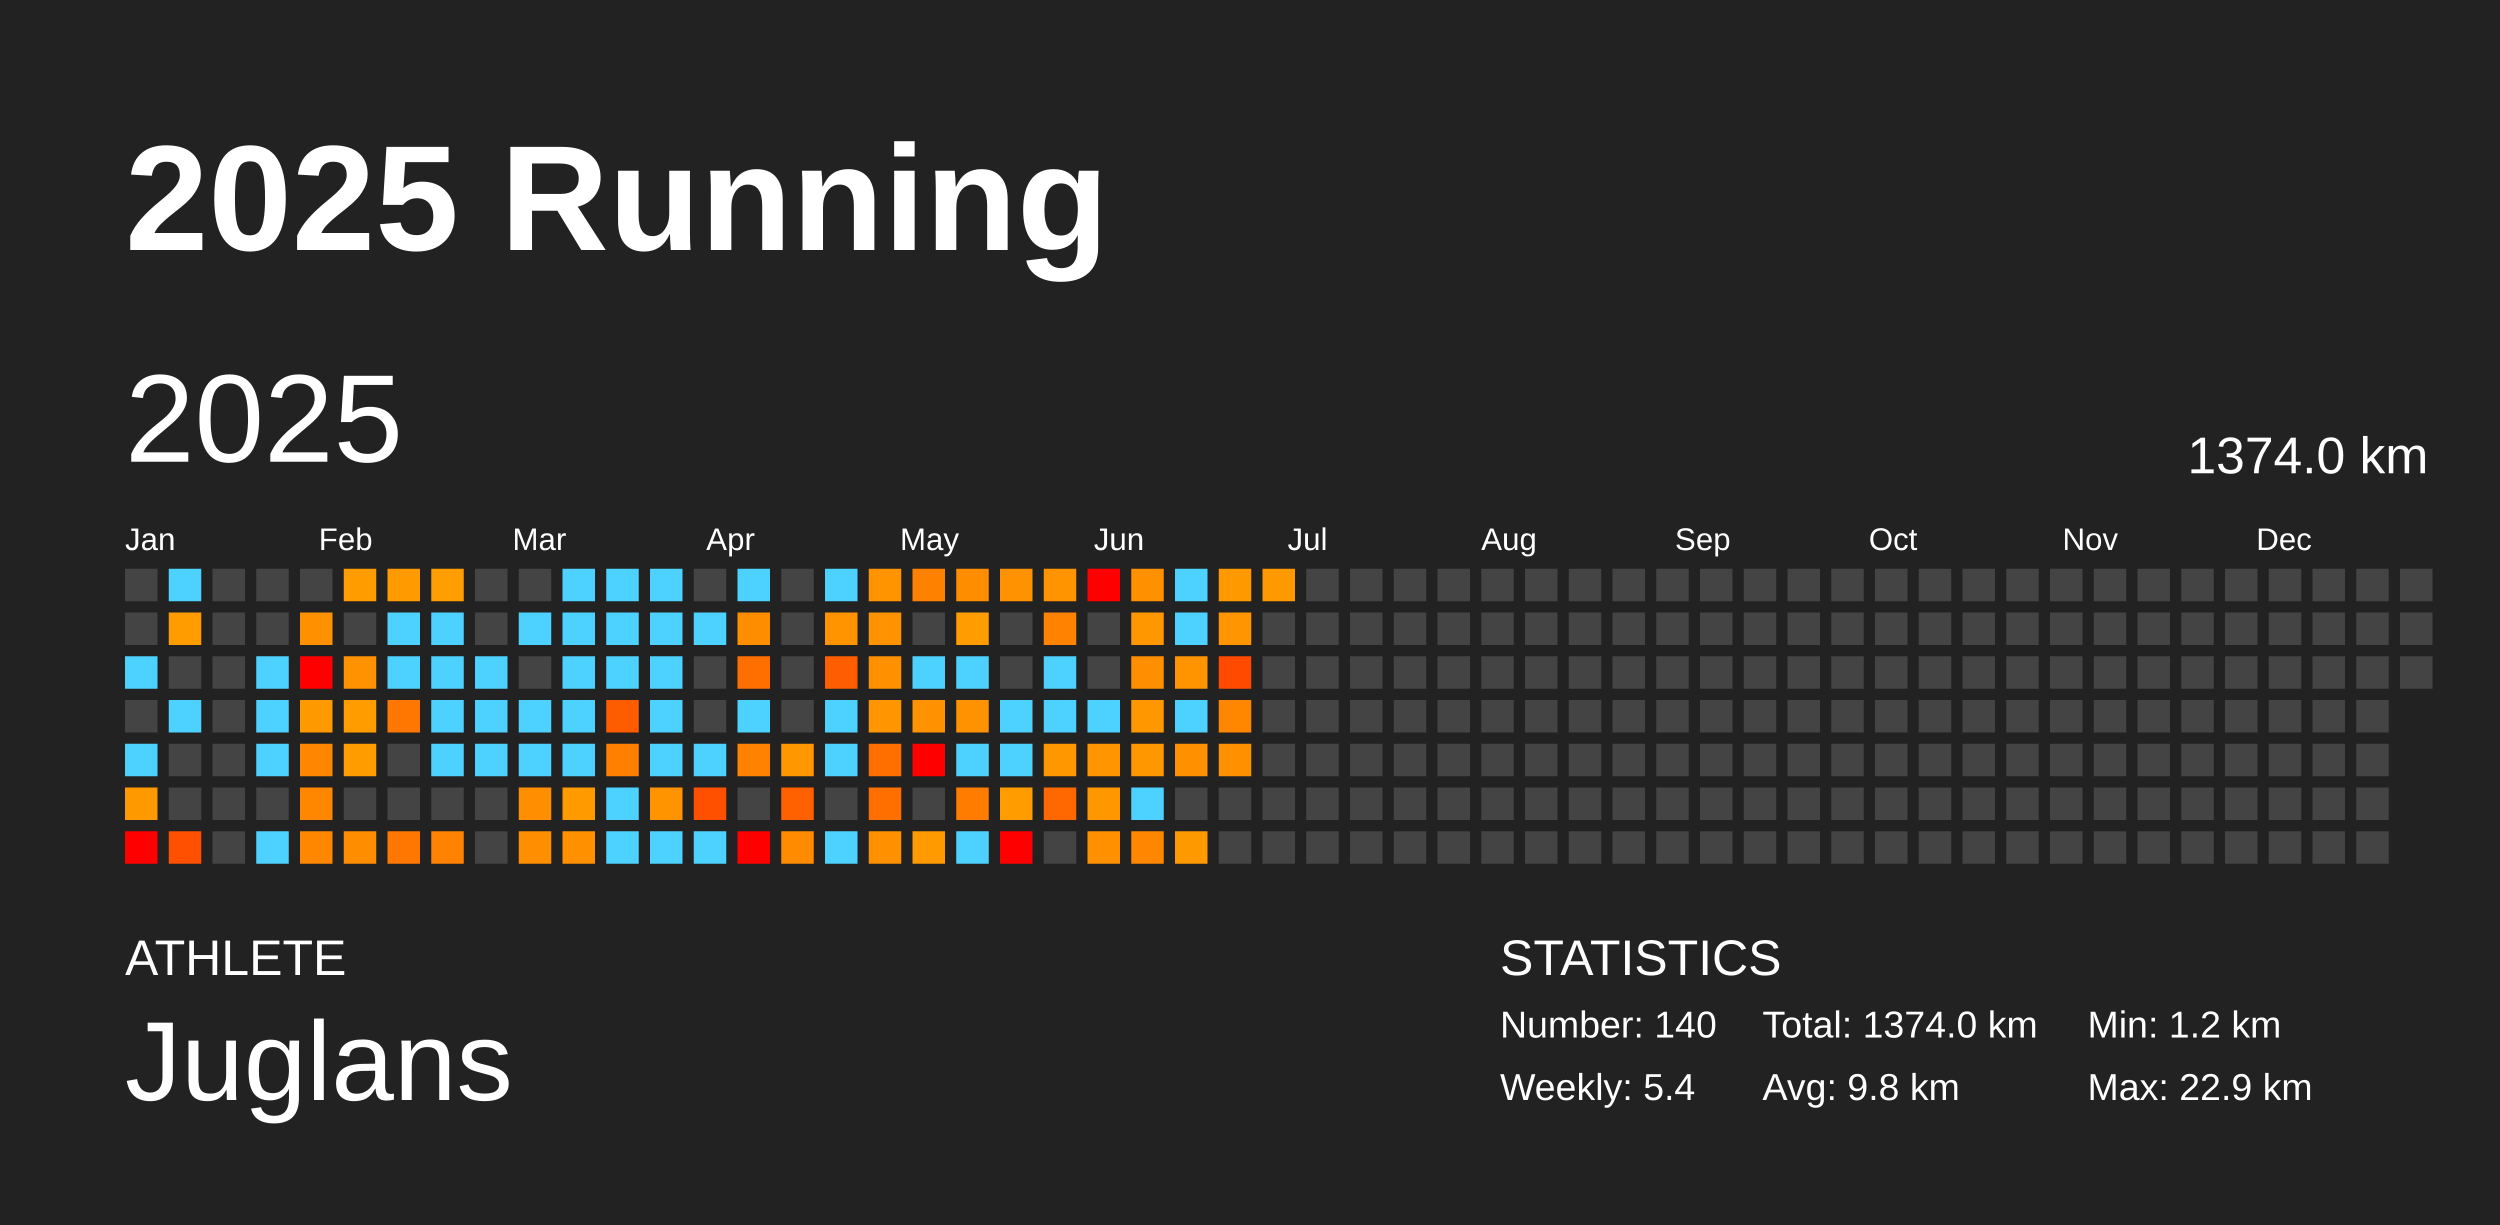
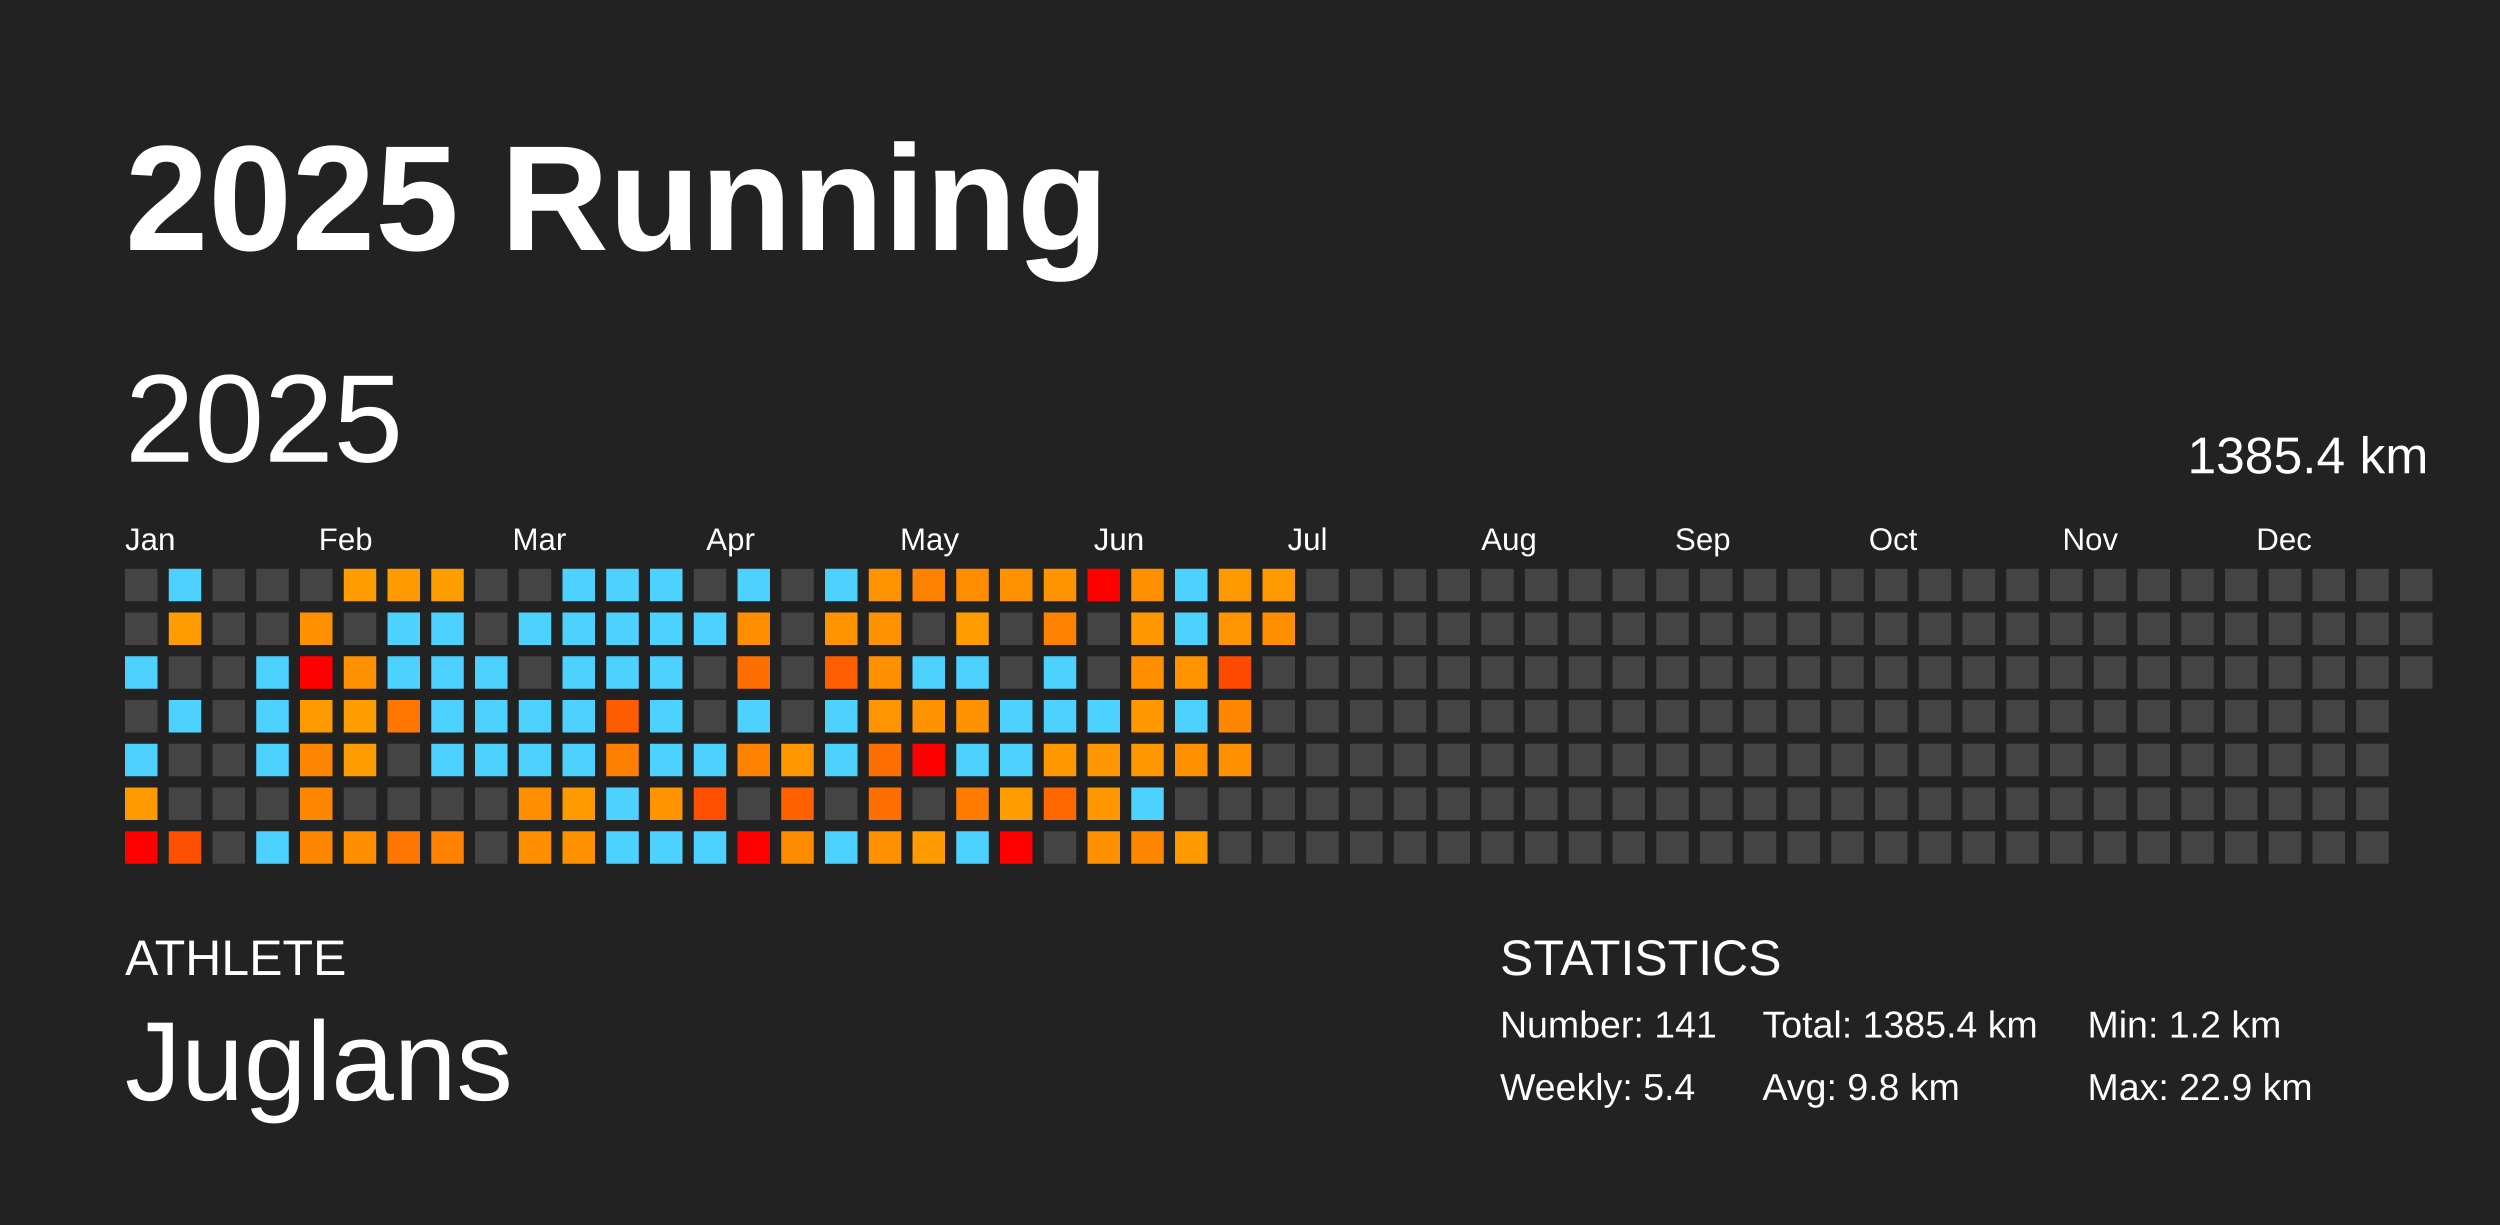
<svg xmlns="http://www.w3.org/2000/svg" baseProfile="full" height="98mm" version="1.1" viewBox="0,0,200,98" width="200mm">
  <defs />
  <rect fill="#222222" height="98" width="200" x="0" y="0" />
  <text fill="#FFFFFF" style="font-size:12px; font-family:Arial; font-weight:bold;" x="10" y="20">2025 Running</text>
  <text fill="#FFFFFF" style="font-size:4px; font-family:Arial" x="10" y="78">ATHLETE</text>
  <text fill="#FFFFFF" style="font-size:9px; font-family:Arial" x="10" y="88">Juglans</text>
  <text fill="#FFFFFF" style="font-size:4px; font-family:Arial" x="120" y="78">STATISTICS</text>
-   <text fill="#FFFFFF" style="font-size:3px; font-family:Arial" x="120" y="83">Number: 140</text>
+   <text fill="#FFFFFF" style="font-size:3px; font-family:Arial" x="120" y="83">Number: 141</text>
  <text fill="#FFFFFF" style="font-size:3px; font-family:Arial" x="120" y="88">Weekly: 5.4</text>
-   <text fill="#FFFFFF" style="font-size:3px; font-family:Arial" x="141" y="83">Total: 1374.0 km</text>
+   <text fill="#FFFFFF" style="font-size:3px; font-family:Arial" x="141" y="83">Total: 1385.4 km</text>
  <text fill="#FFFFFF" style="font-size:3px; font-family:Arial" x="141" y="88">Avg: 9.8 km</text>
  <text fill="#FFFFFF" style="font-size:3px; font-family:Arial" x="167" y="83">Min: 1.2 km</text>
  <text fill="#FFFFFF" style="font-size:3px; font-family:Arial" x="167" y="88">Max: 22.9 km</text>
  <text dominant-baseline="hanging" fill="#FFFFFF" style="font-size:10.0px; font-family:Arial;" x="10" y="30">2025</text>
-   <text dominant-baseline="hanging" fill="#FFFFFF" style="font-size:4.125px; font-family:Arial;" x="175" y="35">1374.0 km</text>
+   <text dominant-baseline="hanging" fill="#FFFFFF" style="font-size:4.125px; font-family:Arial;" x="175" y="35">1385.4 km</text>
  <text fill="#FFFFFF" style="font-size:2.5px; font-family:Arial" x="10.0" y="44">Jan</text>
  <text fill="#FFFFFF" style="font-size:2.5px; font-family:Arial" x="25.5" y="44">Feb</text>
  <text fill="#FFFFFF" style="font-size:2.5px; font-family:Arial" x="41.0" y="44">Mar</text>
  <text fill="#FFFFFF" style="font-size:2.5px; font-family:Arial" x="56.5" y="44">Apr</text>
  <text fill="#FFFFFF" style="font-size:2.5px; font-family:Arial" x="72.0" y="44">May</text>
  <text fill="#FFFFFF" style="font-size:2.5px; font-family:Arial" x="87.5" y="44">Jun</text>
  <text fill="#FFFFFF" style="font-size:2.5px; font-family:Arial" x="103.0" y="44">Jul</text>
  <text fill="#FFFFFF" style="font-size:2.5px; font-family:Arial" x="118.5" y="44">Aug</text>
  <text fill="#FFFFFF" style="font-size:2.5px; font-family:Arial" x="134.0" y="44">Sep</text>
  <text fill="#FFFFFF" style="font-size:2.5px; font-family:Arial" x="149.5" y="44">Oct</text>
  <text fill="#FFFFFF" style="font-size:2.5px; font-family:Arial" x="165.0" y="44">Nov</text>
  <text fill="#FFFFFF" style="font-size:2.5px; font-family:Arial" x="180.5" y="44">Dec</text>
  <rect fill="#444444" height="2.6" width="2.6" x="10.0" y="45.5" />
  <rect fill="#444444" height="2.6" width="2.6" x="10.0" y="49.0" />
  <rect fill="#4dd2ff" height="2.6" width="2.6" x="10.0" y="52.5" />
  <rect fill="#444444" height="2.6" width="2.6" x="10.0" y="56.0" />
  <rect fill="#4dd2ff" height="2.6" width="2.6" x="10.0" y="59.5" />
  <rect fill="#ff9900" height="2.6" width="2.6" x="10.0" y="63.0" />
  <rect fill="red" height="2.6" width="2.6" x="10.0" y="66.5" />
  <rect fill="#4dd2ff" height="2.6" width="2.6" x="13.5" y="45.5" />
  <rect fill="#ff9c00" height="2.6" width="2.6" x="13.5" y="49.0" />
  <rect fill="#444444" height="2.6" width="2.6" x="13.5" y="52.5" />
  <rect fill="#4dd2ff" height="2.6" width="2.6" x="13.5" y="56.0" />
  <rect fill="#444444" height="2.6" width="2.6" x="13.5" y="59.5" />
  <rect fill="#444444" height="2.6" width="2.6" x="13.5" y="63.0" />
  <rect fill="#ff4f00" height="2.6" width="2.6" x="13.5" y="66.5" />
  <rect fill="#444444" height="2.6" width="2.6" x="17.0" y="45.5" />
  <rect fill="#444444" height="2.6" width="2.6" x="17.0" y="49.0" />
  <rect fill="#444444" height="2.6" width="2.6" x="17.0" y="52.5" />
  <rect fill="#444444" height="2.6" width="2.6" x="17.0" y="56.0" />
  <rect fill="#444444" height="2.6" width="2.6" x="17.0" y="59.5" />
  <rect fill="#444444" height="2.6" width="2.6" x="17.0" y="63.0" />
  <rect fill="#444444" height="2.6" width="2.6" x="17.0" y="66.5" />
  <rect fill="#444444" height="2.6" width="2.6" x="20.5" y="45.5" />
  <rect fill="#444444" height="2.6" width="2.6" x="20.5" y="49.0" />
  <rect fill="#4dd2ff" height="2.6" width="2.6" x="20.5" y="52.5" />
  <rect fill="#4dd2ff" height="2.6" width="2.6" x="20.5" y="56.0" />
  <rect fill="#4dd2ff" height="2.6" width="2.6" x="20.5" y="59.5" />
  <rect fill="#444444" height="2.6" width="2.6" x="20.5" y="63.0" />
  <rect fill="#4dd2ff" height="2.6" width="2.6" x="20.5" y="66.5" />
  <rect fill="#444444" height="2.6" width="2.6" x="24.0" y="45.5" />
  <rect fill="#ff9000" height="2.6" width="2.6" x="24.0" y="49.0" />
  <rect fill="red" height="2.6" width="2.6" x="24.0" y="52.5" />
  <rect fill="#ff9900" height="2.6" width="2.6" x="24.0" y="56.0" />
  <rect fill="#ff8600" height="2.6" width="2.6" x="24.0" y="59.5" />
  <rect fill="#ff8700" height="2.6" width="2.6" x="24.0" y="63.0" />
  <rect fill="#ff8700" height="2.6" width="2.6" x="24.0" y="66.5" />
  <rect fill="#ff9d00" height="2.6" width="2.6" x="27.5" y="45.5" />
  <rect fill="#444444" height="2.6" width="2.6" x="27.5" y="49.0" />
  <rect fill="#ff9200" height="2.6" width="2.6" x="27.5" y="52.5" />
  <rect fill="#ff9d00" height="2.6" width="2.6" x="27.5" y="56.0" />
  <rect fill="#ff9d00" height="2.6" width="2.6" x="27.5" y="59.5" />
  <rect fill="#444444" height="2.6" width="2.6" x="27.5" y="63.0" />
  <rect fill="#ff8d00" height="2.6" width="2.6" x="27.5" y="66.5" />
  <rect fill="#ff9b00" height="2.6" width="2.6" x="31.0" y="45.5" />
  <rect fill="#4dd2ff" height="2.6" width="2.6" x="31.0" y="49.0" />
  <rect fill="#4dd2ff" height="2.6" width="2.6" x="31.0" y="52.5" />
  <rect fill="#ff7700" height="2.6" width="2.6" x="31.0" y="56.0" />
  <rect fill="#444444" height="2.6" width="2.6" x="31.0" y="59.5" />
  <rect fill="#444444" height="2.6" width="2.6" x="31.0" y="63.0" />
  <rect fill="#ff7600" height="2.6" width="2.6" x="31.0" y="66.5" />
  <rect fill="#ff9e00" height="2.6" width="2.6" x="34.5" y="45.5" />
  <rect fill="#4dd2ff" height="2.6" width="2.6" x="34.5" y="49.0" />
  <rect fill="#4dd2ff" height="2.6" width="2.6" x="34.5" y="52.5" />
  <rect fill="#4dd2ff" height="2.6" width="2.6" x="34.5" y="56.0" />
  <rect fill="#4dd2ff" height="2.6" width="2.6" x="34.5" y="59.5" />
  <rect fill="#444444" height="2.6" width="2.6" x="34.5" y="63.0" />
  <rect fill="#ff8200" height="2.6" width="2.6" x="34.5" y="66.5" />
  <rect fill="#444444" height="2.6" width="2.6" x="38.0" y="45.5" />
  <rect fill="#444444" height="2.6" width="2.6" x="38.0" y="49.0" />
  <rect fill="#4dd2ff" height="2.6" width="2.6" x="38.0" y="52.5" />
  <rect fill="#4dd2ff" height="2.6" width="2.6" x="38.0" y="56.0" />
  <rect fill="#4dd2ff" height="2.6" width="2.6" x="38.0" y="59.5" />
  <rect fill="#444444" height="2.6" width="2.6" x="38.0" y="63.0" />
  <rect fill="#444444" height="2.6" width="2.6" x="38.0" y="66.5" />
  <rect fill="#444444" height="2.6" width="2.6" x="41.5" y="45.5" />
  <rect fill="#4dd2ff" height="2.6" width="2.6" x="41.5" y="49.0" />
  <rect fill="#444444" height="2.6" width="2.6" x="41.5" y="52.5" />
  <rect fill="#4dd2ff" height="2.6" width="2.6" x="41.5" y="56.0" />
  <rect fill="#4dd2ff" height="2.6" width="2.6" x="41.5" y="59.5" />
  <rect fill="#ff8f00" height="2.6" width="2.6" x="41.5" y="63.0" />
  <rect fill="#ff8e00" height="2.6" width="2.6" x="41.5" y="66.5" />
  <rect fill="#4dd2ff" height="2.6" width="2.6" x="45.0" y="45.5" />
  <rect fill="#4dd2ff" height="2.6" width="2.6" x="45.0" y="49.0" />
  <rect fill="#4dd2ff" height="2.6" width="2.6" x="45.0" y="52.5" />
  <rect fill="#4dd2ff" height="2.6" width="2.6" x="45.0" y="56.0" />
  <rect fill="#4dd2ff" height="2.6" width="2.6" x="45.0" y="59.5" />
  <rect fill="#ff9a00" height="2.6" width="2.6" x="45.0" y="63.0" />
  <rect fill="#ff9100" height="2.6" width="2.6" x="45.0" y="66.5" />
  <rect fill="#4dd2ff" height="2.6" width="2.6" x="48.5" y="45.5" />
  <rect fill="#4dd2ff" height="2.6" width="2.6" x="48.5" y="49.0" />
  <rect fill="#4dd2ff" height="2.6" width="2.6" x="48.5" y="52.5" />
  <rect fill="#ff5c00" height="2.6" width="2.6" x="48.5" y="56.0" />
  <rect fill="#ff8000" height="2.6" width="2.6" x="48.5" y="59.5" />
  <rect fill="#4dd2ff" height="2.6" width="2.6" x="48.5" y="63.0" />
  <rect fill="#4dd2ff" height="2.6" width="2.6" x="48.5" y="66.5" />
  <rect fill="#4dd2ff" height="2.6" width="2.6" x="52.0" y="45.5" />
  <rect fill="#4dd2ff" height="2.6" width="2.6" x="52.0" y="49.0" />
  <rect fill="#4dd2ff" height="2.6" width="2.6" x="52.0" y="52.5" />
  <rect fill="#4dd2ff" height="2.6" width="2.6" x="52.0" y="56.0" />
  <rect fill="#4dd2ff" height="2.6" width="2.6" x="52.0" y="59.5" />
  <rect fill="#ff9300" height="2.6" width="2.6" x="52.0" y="63.0" />
  <rect fill="#4dd2ff" height="2.6" width="2.6" x="52.0" y="66.5" />
  <rect fill="#444444" height="2.6" width="2.6" x="55.5" y="45.5" />
  <rect fill="#4dd2ff" height="2.6" width="2.6" x="55.5" y="49.0" />
  <rect fill="#444444" height="2.6" width="2.6" x="55.5" y="52.5" />
  <rect fill="#444444" height="2.6" width="2.6" x="55.5" y="56.0" />
  <rect fill="#4dd2ff" height="2.6" width="2.6" x="55.5" y="59.5" />
  <rect fill="#ff5000" height="2.6" width="2.6" x="55.5" y="63.0" />
  <rect fill="#4dd2ff" height="2.6" width="2.6" x="55.5" y="66.5" />
  <rect fill="#4dd2ff" height="2.6" width="2.6" x="59.0" y="45.5" />
  <rect fill="#ff8d00" height="2.6" width="2.6" x="59.0" y="49.0" />
  <rect fill="#ff6f00" height="2.6" width="2.6" x="59.0" y="52.5" />
  <rect fill="#4dd2ff" height="2.6" width="2.6" x="59.0" y="56.0" />
  <rect fill="#ff8200" height="2.6" width="2.6" x="59.0" y="59.5" />
  <rect fill="#444444" height="2.6" width="2.6" x="59.0" y="63.0" />
  <rect fill="red" height="2.6" width="2.6" x="59.0" y="66.5" />
  <rect fill="#444444" height="2.6" width="2.6" x="62.5" y="45.5" />
  <rect fill="#444444" height="2.6" width="2.6" x="62.5" y="49.0" />
  <rect fill="#444444" height="2.6" width="2.6" x="62.5" y="52.5" />
  <rect fill="#444444" height="2.6" width="2.6" x="62.5" y="56.0" />
  <rect fill="#ff9700" height="2.6" width="2.6" x="62.5" y="59.5" />
  <rect fill="#ff6100" height="2.6" width="2.6" x="62.5" y="63.0" />
  <rect fill="#ff8c00" height="2.6" width="2.6" x="62.5" y="66.5" />
  <rect fill="#4dd2ff" height="2.6" width="2.6" x="66.0" y="45.5" />
  <rect fill="#ff9300" height="2.6" width="2.6" x="66.0" y="49.0" />
  <rect fill="#ff5e00" height="2.6" width="2.6" x="66.0" y="52.5" />
  <rect fill="#4dd2ff" height="2.6" width="2.6" x="66.0" y="56.0" />
  <rect fill="#4dd2ff" height="2.6" width="2.6" x="66.0" y="59.5" />
  <rect fill="#444444" height="2.6" width="2.6" x="66.0" y="63.0" />
  <rect fill="#4dd2ff" height="2.6" width="2.6" x="66.0" y="66.5" />
  <rect fill="#ff9400" height="2.6" width="2.6" x="69.5" y="45.5" />
  <rect fill="#ff9200" height="2.6" width="2.6" x="69.5" y="49.0" />
  <rect fill="#ff9100" height="2.6" width="2.6" x="69.5" y="52.5" />
  <rect fill="#ff9500" height="2.6" width="2.6" x="69.5" y="56.0" />
  <rect fill="#ff6f00" height="2.6" width="2.6" x="69.5" y="59.5" />
  <rect fill="#ff6f00" height="2.6" width="2.6" x="69.5" y="63.0" />
  <rect fill="#ff9100" height="2.6" width="2.6" x="69.5" y="66.5" />
  <rect fill="#ff8100" height="2.6" width="2.6" x="73.0" y="45.5" />
  <rect fill="#444444" height="2.6" width="2.6" x="73.0" y="49.0" />
  <rect fill="#4dd2ff" height="2.6" width="2.6" x="73.0" y="52.5" />
  <rect fill="#ff9200" height="2.6" width="2.6" x="73.0" y="56.0" />
  <rect fill="red" height="2.6" width="2.6" x="73.0" y="59.5" />
  <rect fill="#444444" height="2.6" width="2.6" x="73.0" y="63.0" />
  <rect fill="#ff9a00" height="2.6" width="2.6" x="73.0" y="66.5" />
  <rect fill="#ff8d00" height="2.6" width="2.6" x="76.5" y="45.5" />
  <rect fill="#ff9d00" height="2.6" width="2.6" x="76.5" y="49.0" />
  <rect fill="#4dd2ff" height="2.6" width="2.6" x="76.5" y="52.5" />
  <rect fill="#ff9200" height="2.6" width="2.6" x="76.5" y="56.0" />
  <rect fill="#4dd2ff" height="2.6" width="2.6" x="76.5" y="59.5" />
  <rect fill="#ff7c00" height="2.6" width="2.6" x="76.5" y="63.0" />
  <rect fill="#4dd2ff" height="2.6" width="2.6" x="76.5" y="66.5" />
  <rect fill="#ff9200" height="2.6" width="2.6" x="80.0" y="45.5" />
  <rect fill="#444444" height="2.6" width="2.6" x="80.0" y="49.0" />
  <rect fill="#444444" height="2.6" width="2.6" x="80.0" y="52.5" />
  <rect fill="#4dd2ff" height="2.6" width="2.6" x="80.0" y="56.0" />
  <rect fill="#4dd2ff" height="2.6" width="2.6" x="80.0" y="59.5" />
  <rect fill="#ff9c00" height="2.6" width="2.6" x="80.0" y="63.0" />
  <rect fill="red" height="2.6" width="2.6" x="80.0" y="66.5" />
  <rect fill="#ff9300" height="2.6" width="2.6" x="83.5" y="45.5" />
  <rect fill="#ff8200" height="2.6" width="2.6" x="83.5" y="49.0" />
  <rect fill="#4dd2ff" height="2.6" width="2.6" x="83.5" y="52.5" />
  <rect fill="#4dd2ff" height="2.6" width="2.6" x="83.5" y="56.0" />
  <rect fill="#ff9800" height="2.6" width="2.6" x="83.5" y="59.5" />
  <rect fill="#ff6700" height="2.6" width="2.6" x="83.5" y="63.0" />
  <rect fill="#444444" height="2.6" width="2.6" x="83.5" y="66.5" />
  <rect fill="red" height="2.6" width="2.6" x="87.0" y="45.5" />
  <rect fill="#444444" height="2.6" width="2.6" x="87.0" y="49.0" />
  <rect fill="#444444" height="2.6" width="2.6" x="87.0" y="52.5" />
  <rect fill="#4dd2ff" height="2.6" width="2.6" x="87.0" y="56.0" />
  <rect fill="#ff9500" height="2.6" width="2.6" x="87.0" y="59.5" />
  <rect fill="#ff9700" height="2.6" width="2.6" x="87.0" y="63.0" />
  <rect fill="#ff9100" height="2.6" width="2.6" x="87.0" y="66.5" />
  <rect fill="#ff9000" height="2.6" width="2.6" x="90.5" y="45.5" />
  <rect fill="#ff9700" height="2.6" width="2.6" x="90.5" y="49.0" />
  <rect fill="#ff8f00" height="2.6" width="2.6" x="90.5" y="52.5" />
  <rect fill="#ff9800" height="2.6" width="2.6" x="90.5" y="56.0" />
  <rect fill="#ff9800" height="2.6" width="2.6" x="90.5" y="59.5" />
  <rect fill="#4dd2ff" height="2.6" width="2.6" x="90.5" y="63.0" />
  <rect fill="#ff8700" height="2.6" width="2.6" x="90.5" y="66.5" />
  <rect fill="#4dd2ff" height="2.6" width="2.6" x="94.0" y="45.5" />
  <rect fill="#4dd2ff" height="2.6" width="2.6" x="94.0" y="49.0" />
  <rect fill="#ff9300" height="2.6" width="2.6" x="94.0" y="52.5" />
  <rect fill="#4dd2ff" height="2.6" width="2.6" x="94.0" y="56.0" />
  <rect fill="#ff9100" height="2.6" width="2.6" x="94.0" y="59.5" />
  <rect fill="#444444" height="2.6" width="2.6" x="94.0" y="63.0" />
  <rect fill="#ff9900" height="2.6" width="2.6" x="94.0" y="66.5" />
  <rect fill="#ff9900" height="2.6" width="2.6" x="97.5" y="45.5" />
  <rect fill="#ff9500" height="2.6" width="2.6" x="97.5" y="49.0" />
  <rect fill="#ff4a00" height="2.6" width="2.6" x="97.5" y="52.5" />
  <rect fill="#ff8700" height="2.6" width="2.6" x="97.5" y="56.0" />
  <rect fill="#ff9000" height="2.6" width="2.6" x="97.5" y="59.5" />
  <rect fill="#444444" height="2.6" width="2.6" x="97.5" y="63.0" />
  <rect fill="#444444" height="2.6" width="2.6" x="97.5" y="66.5" />
  <rect fill="#ff9900" height="2.6" width="2.6" x="101.0" y="45.5" />
-   <rect fill="#444444" height="2.6" width="2.6" x="101.0" y="49.0" />
+   <rect fill="#ff8e00" height="2.6" width="2.6" x="101.0" y="49.0" />
  <rect fill="#444444" height="2.6" width="2.6" x="101.0" y="52.5" />
  <rect fill="#444444" height="2.6" width="2.6" x="101.0" y="56.0" />
  <rect fill="#444444" height="2.6" width="2.6" x="101.0" y="59.5" />
  <rect fill="#444444" height="2.6" width="2.6" x="101.0" y="63.0" />
  <rect fill="#444444" height="2.6" width="2.6" x="101.0" y="66.5" />
  <rect fill="#444444" height="2.6" width="2.6" x="104.5" y="45.5" />
  <rect fill="#444444" height="2.6" width="2.6" x="104.5" y="49.0" />
  <rect fill="#444444" height="2.6" width="2.6" x="104.5" y="52.5" />
  <rect fill="#444444" height="2.6" width="2.6" x="104.5" y="56.0" />
  <rect fill="#444444" height="2.6" width="2.6" x="104.5" y="59.5" />
  <rect fill="#444444" height="2.6" width="2.6" x="104.5" y="63.0" />
  <rect fill="#444444" height="2.6" width="2.6" x="104.5" y="66.5" />
  <rect fill="#444444" height="2.6" width="2.6" x="108.0" y="45.5" />
  <rect fill="#444444" height="2.6" width="2.6" x="108.0" y="49.0" />
  <rect fill="#444444" height="2.6" width="2.6" x="108.0" y="52.5" />
  <rect fill="#444444" height="2.6" width="2.6" x="108.0" y="56.0" />
  <rect fill="#444444" height="2.6" width="2.6" x="108.0" y="59.5" />
  <rect fill="#444444" height="2.6" width="2.6" x="108.0" y="63.0" />
  <rect fill="#444444" height="2.6" width="2.6" x="108.0" y="66.5" />
  <rect fill="#444444" height="2.6" width="2.6" x="111.5" y="45.5" />
  <rect fill="#444444" height="2.6" width="2.6" x="111.5" y="49.0" />
  <rect fill="#444444" height="2.6" width="2.6" x="111.5" y="52.5" />
  <rect fill="#444444" height="2.6" width="2.6" x="111.5" y="56.0" />
  <rect fill="#444444" height="2.6" width="2.6" x="111.5" y="59.5" />
  <rect fill="#444444" height="2.6" width="2.6" x="111.5" y="63.0" />
  <rect fill="#444444" height="2.6" width="2.6" x="111.5" y="66.5" />
  <rect fill="#444444" height="2.6" width="2.6" x="115.0" y="45.5" />
  <rect fill="#444444" height="2.6" width="2.6" x="115.0" y="49.0" />
  <rect fill="#444444" height="2.6" width="2.6" x="115.0" y="52.5" />
  <rect fill="#444444" height="2.6" width="2.6" x="115.0" y="56.0" />
  <rect fill="#444444" height="2.6" width="2.6" x="115.0" y="59.5" />
  <rect fill="#444444" height="2.6" width="2.6" x="115.0" y="63.0" />
  <rect fill="#444444" height="2.6" width="2.6" x="115.0" y="66.5" />
  <rect fill="#444444" height="2.6" width="2.6" x="118.5" y="45.5" />
  <rect fill="#444444" height="2.6" width="2.6" x="118.5" y="49.0" />
  <rect fill="#444444" height="2.6" width="2.6" x="118.5" y="52.5" />
  <rect fill="#444444" height="2.6" width="2.6" x="118.5" y="56.0" />
  <rect fill="#444444" height="2.6" width="2.6" x="118.5" y="59.5" />
  <rect fill="#444444" height="2.6" width="2.6" x="118.5" y="63.0" />
  <rect fill="#444444" height="2.6" width="2.6" x="118.5" y="66.5" />
  <rect fill="#444444" height="2.6" width="2.6" x="122.0" y="45.5" />
  <rect fill="#444444" height="2.6" width="2.6" x="122.0" y="49.0" />
  <rect fill="#444444" height="2.6" width="2.6" x="122.0" y="52.5" />
  <rect fill="#444444" height="2.6" width="2.6" x="122.0" y="56.0" />
  <rect fill="#444444" height="2.6" width="2.6" x="122.0" y="59.5" />
  <rect fill="#444444" height="2.6" width="2.6" x="122.0" y="63.0" />
  <rect fill="#444444" height="2.6" width="2.6" x="122.0" y="66.5" />
  <rect fill="#444444" height="2.6" width="2.6" x="125.5" y="45.5" />
  <rect fill="#444444" height="2.6" width="2.6" x="125.5" y="49.0" />
  <rect fill="#444444" height="2.6" width="2.6" x="125.5" y="52.5" />
  <rect fill="#444444" height="2.6" width="2.6" x="125.5" y="56.0" />
  <rect fill="#444444" height="2.6" width="2.6" x="125.5" y="59.5" />
  <rect fill="#444444" height="2.6" width="2.6" x="125.5" y="63.0" />
  <rect fill="#444444" height="2.6" width="2.6" x="125.5" y="66.5" />
  <rect fill="#444444" height="2.6" width="2.6" x="129.0" y="45.5" />
  <rect fill="#444444" height="2.6" width="2.6" x="129.0" y="49.0" />
  <rect fill="#444444" height="2.6" width="2.6" x="129.0" y="52.5" />
  <rect fill="#444444" height="2.6" width="2.6" x="129.0" y="56.0" />
  <rect fill="#444444" height="2.6" width="2.6" x="129.0" y="59.5" />
  <rect fill="#444444" height="2.6" width="2.6" x="129.0" y="63.0" />
  <rect fill="#444444" height="2.6" width="2.6" x="129.0" y="66.5" />
  <rect fill="#444444" height="2.6" width="2.6" x="132.5" y="45.5" />
  <rect fill="#444444" height="2.6" width="2.6" x="132.5" y="49.0" />
  <rect fill="#444444" height="2.6" width="2.6" x="132.5" y="52.5" />
  <rect fill="#444444" height="2.6" width="2.6" x="132.5" y="56.0" />
  <rect fill="#444444" height="2.6" width="2.6" x="132.5" y="59.5" />
  <rect fill="#444444" height="2.6" width="2.6" x="132.5" y="63.0" />
  <rect fill="#444444" height="2.6" width="2.6" x="132.5" y="66.5" />
  <rect fill="#444444" height="2.6" width="2.6" x="136.0" y="45.5" />
  <rect fill="#444444" height="2.6" width="2.6" x="136.0" y="49.0" />
  <rect fill="#444444" height="2.6" width="2.6" x="136.0" y="52.5" />
  <rect fill="#444444" height="2.6" width="2.6" x="136.0" y="56.0" />
  <rect fill="#444444" height="2.6" width="2.6" x="136.0" y="59.5" />
  <rect fill="#444444" height="2.6" width="2.6" x="136.0" y="63.0" />
  <rect fill="#444444" height="2.6" width="2.6" x="136.0" y="66.5" />
  <rect fill="#444444" height="2.6" width="2.6" x="139.5" y="45.5" />
  <rect fill="#444444" height="2.6" width="2.6" x="139.5" y="49.0" />
  <rect fill="#444444" height="2.6" width="2.6" x="139.5" y="52.5" />
  <rect fill="#444444" height="2.6" width="2.6" x="139.5" y="56.0" />
  <rect fill="#444444" height="2.6" width="2.6" x="139.5" y="59.5" />
  <rect fill="#444444" height="2.6" width="2.6" x="139.5" y="63.0" />
  <rect fill="#444444" height="2.6" width="2.6" x="139.5" y="66.5" />
  <rect fill="#444444" height="2.6" width="2.6" x="143.0" y="45.5" />
  <rect fill="#444444" height="2.6" width="2.6" x="143.0" y="49.0" />
  <rect fill="#444444" height="2.6" width="2.6" x="143.0" y="52.5" />
  <rect fill="#444444" height="2.6" width="2.6" x="143.0" y="56.0" />
  <rect fill="#444444" height="2.6" width="2.6" x="143.0" y="59.5" />
  <rect fill="#444444" height="2.6" width="2.6" x="143.0" y="63.0" />
  <rect fill="#444444" height="2.6" width="2.6" x="143.0" y="66.5" />
  <rect fill="#444444" height="2.6" width="2.6" x="146.5" y="45.5" />
  <rect fill="#444444" height="2.6" width="2.6" x="146.5" y="49.0" />
  <rect fill="#444444" height="2.6" width="2.6" x="146.5" y="52.5" />
  <rect fill="#444444" height="2.6" width="2.6" x="146.5" y="56.0" />
  <rect fill="#444444" height="2.6" width="2.6" x="146.5" y="59.5" />
  <rect fill="#444444" height="2.6" width="2.6" x="146.5" y="63.0" />
  <rect fill="#444444" height="2.6" width="2.6" x="146.5" y="66.5" />
  <rect fill="#444444" height="2.6" width="2.6" x="150.0" y="45.5" />
  <rect fill="#444444" height="2.6" width="2.6" x="150.0" y="49.0" />
  <rect fill="#444444" height="2.6" width="2.6" x="150.0" y="52.5" />
  <rect fill="#444444" height="2.6" width="2.6" x="150.0" y="56.0" />
  <rect fill="#444444" height="2.6" width="2.6" x="150.0" y="59.5" />
  <rect fill="#444444" height="2.6" width="2.6" x="150.0" y="63.0" />
  <rect fill="#444444" height="2.6" width="2.6" x="150.0" y="66.5" />
  <rect fill="#444444" height="2.6" width="2.6" x="153.5" y="45.5" />
  <rect fill="#444444" height="2.6" width="2.6" x="153.5" y="49.0" />
  <rect fill="#444444" height="2.6" width="2.6" x="153.5" y="52.5" />
  <rect fill="#444444" height="2.6" width="2.6" x="153.5" y="56.0" />
  <rect fill="#444444" height="2.6" width="2.6" x="153.5" y="59.5" />
  <rect fill="#444444" height="2.6" width="2.6" x="153.5" y="63.0" />
  <rect fill="#444444" height="2.6" width="2.6" x="153.5" y="66.5" />
  <rect fill="#444444" height="2.6" width="2.6" x="157.0" y="45.5" />
  <rect fill="#444444" height="2.6" width="2.6" x="157.0" y="49.0" />
  <rect fill="#444444" height="2.6" width="2.6" x="157.0" y="52.5" />
  <rect fill="#444444" height="2.6" width="2.6" x="157.0" y="56.0" />
  <rect fill="#444444" height="2.6" width="2.6" x="157.0" y="59.5" />
  <rect fill="#444444" height="2.6" width="2.6" x="157.0" y="63.0" />
  <rect fill="#444444" height="2.6" width="2.6" x="157.0" y="66.5" />
  <rect fill="#444444" height="2.6" width="2.6" x="160.5" y="45.5" />
  <rect fill="#444444" height="2.6" width="2.6" x="160.5" y="49.0" />
  <rect fill="#444444" height="2.6" width="2.6" x="160.5" y="52.5" />
  <rect fill="#444444" height="2.6" width="2.6" x="160.5" y="56.0" />
  <rect fill="#444444" height="2.6" width="2.6" x="160.5" y="59.5" />
  <rect fill="#444444" height="2.6" width="2.6" x="160.5" y="63.0" />
  <rect fill="#444444" height="2.6" width="2.6" x="160.5" y="66.5" />
  <rect fill="#444444" height="2.6" width="2.6" x="164.0" y="45.5" />
  <rect fill="#444444" height="2.6" width="2.6" x="164.0" y="49.0" />
  <rect fill="#444444" height="2.6" width="2.6" x="164.0" y="52.5" />
  <rect fill="#444444" height="2.6" width="2.6" x="164.0" y="56.0" />
  <rect fill="#444444" height="2.6" width="2.6" x="164.0" y="59.5" />
  <rect fill="#444444" height="2.6" width="2.6" x="164.0" y="63.0" />
  <rect fill="#444444" height="2.6" width="2.6" x="164.0" y="66.5" />
  <rect fill="#444444" height="2.6" width="2.6" x="167.5" y="45.5" />
  <rect fill="#444444" height="2.6" width="2.6" x="167.5" y="49.0" />
  <rect fill="#444444" height="2.6" width="2.6" x="167.5" y="52.5" />
  <rect fill="#444444" height="2.6" width="2.6" x="167.5" y="56.0" />
  <rect fill="#444444" height="2.6" width="2.6" x="167.5" y="59.5" />
  <rect fill="#444444" height="2.6" width="2.6" x="167.5" y="63.0" />
  <rect fill="#444444" height="2.6" width="2.6" x="167.5" y="66.5" />
  <rect fill="#444444" height="2.6" width="2.6" x="171.0" y="45.5" />
  <rect fill="#444444" height="2.6" width="2.6" x="171.0" y="49.0" />
  <rect fill="#444444" height="2.6" width="2.6" x="171.0" y="52.5" />
  <rect fill="#444444" height="2.6" width="2.6" x="171.0" y="56.0" />
  <rect fill="#444444" height="2.6" width="2.6" x="171.0" y="59.5" />
  <rect fill="#444444" height="2.6" width="2.6" x="171.0" y="63.0" />
  <rect fill="#444444" height="2.6" width="2.6" x="171.0" y="66.5" />
  <rect fill="#444444" height="2.6" width="2.6" x="174.5" y="45.5" />
  <rect fill="#444444" height="2.6" width="2.6" x="174.5" y="49.0" />
  <rect fill="#444444" height="2.6" width="2.6" x="174.5" y="52.5" />
  <rect fill="#444444" height="2.6" width="2.6" x="174.5" y="56.0" />
  <rect fill="#444444" height="2.6" width="2.6" x="174.5" y="59.5" />
  <rect fill="#444444" height="2.6" width="2.6" x="174.5" y="63.0" />
  <rect fill="#444444" height="2.6" width="2.6" x="174.5" y="66.5" />
  <rect fill="#444444" height="2.6" width="2.6" x="178.0" y="45.5" />
  <rect fill="#444444" height="2.6" width="2.6" x="178.0" y="49.0" />
  <rect fill="#444444" height="2.6" width="2.6" x="178.0" y="52.5" />
  <rect fill="#444444" height="2.6" width="2.6" x="178.0" y="56.0" />
  <rect fill="#444444" height="2.6" width="2.6" x="178.0" y="59.5" />
  <rect fill="#444444" height="2.6" width="2.6" x="178.0" y="63.0" />
  <rect fill="#444444" height="2.6" width="2.6" x="178.0" y="66.5" />
  <rect fill="#444444" height="2.6" width="2.6" x="181.5" y="45.5" />
  <rect fill="#444444" height="2.6" width="2.6" x="181.5" y="49.0" />
  <rect fill="#444444" height="2.6" width="2.6" x="181.5" y="52.5" />
  <rect fill="#444444" height="2.6" width="2.6" x="181.5" y="56.0" />
  <rect fill="#444444" height="2.6" width="2.6" x="181.5" y="59.5" />
  <rect fill="#444444" height="2.6" width="2.6" x="181.5" y="63.0" />
  <rect fill="#444444" height="2.6" width="2.6" x="181.5" y="66.5" />
  <rect fill="#444444" height="2.6" width="2.6" x="185.0" y="45.5" />
  <rect fill="#444444" height="2.6" width="2.6" x="185.0" y="49.0" />
  <rect fill="#444444" height="2.6" width="2.6" x="185.0" y="52.5" />
  <rect fill="#444444" height="2.6" width="2.6" x="185.0" y="56.0" />
  <rect fill="#444444" height="2.6" width="2.6" x="185.0" y="59.5" />
  <rect fill="#444444" height="2.6" width="2.6" x="185.0" y="63.0" />
  <rect fill="#444444" height="2.6" width="2.6" x="185.0" y="66.5" />
  <rect fill="#444444" height="2.6" width="2.6" x="188.5" y="45.5" />
  <rect fill="#444444" height="2.6" width="2.6" x="188.5" y="49.0" />
  <rect fill="#444444" height="2.6" width="2.6" x="188.5" y="52.5" />
  <rect fill="#444444" height="2.6" width="2.6" x="188.5" y="56.0" />
  <rect fill="#444444" height="2.6" width="2.6" x="188.5" y="59.5" />
  <rect fill="#444444" height="2.6" width="2.6" x="188.5" y="63.0" />
  <rect fill="#444444" height="2.6" width="2.6" x="188.5" y="66.5" />
  <rect fill="#444444" height="2.6" width="2.6" x="192.0" y="45.5" />
  <rect fill="#444444" height="2.6" width="2.6" x="192.0" y="49.0" />
  <rect fill="#444444" height="2.6" width="2.6" x="192.0" y="52.5" />
</svg>
